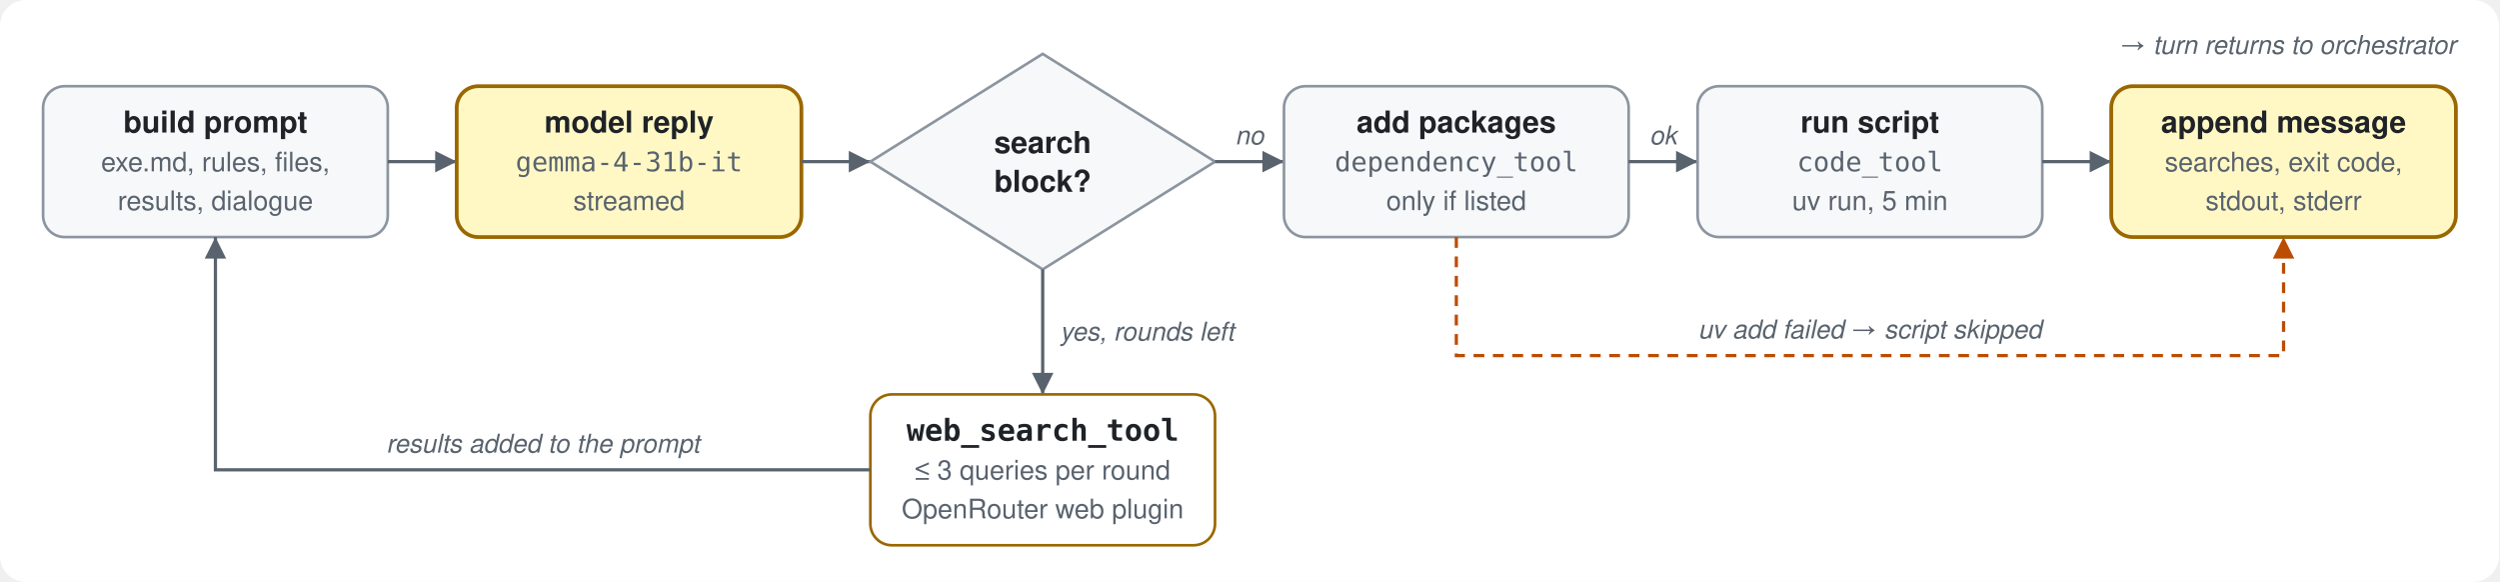
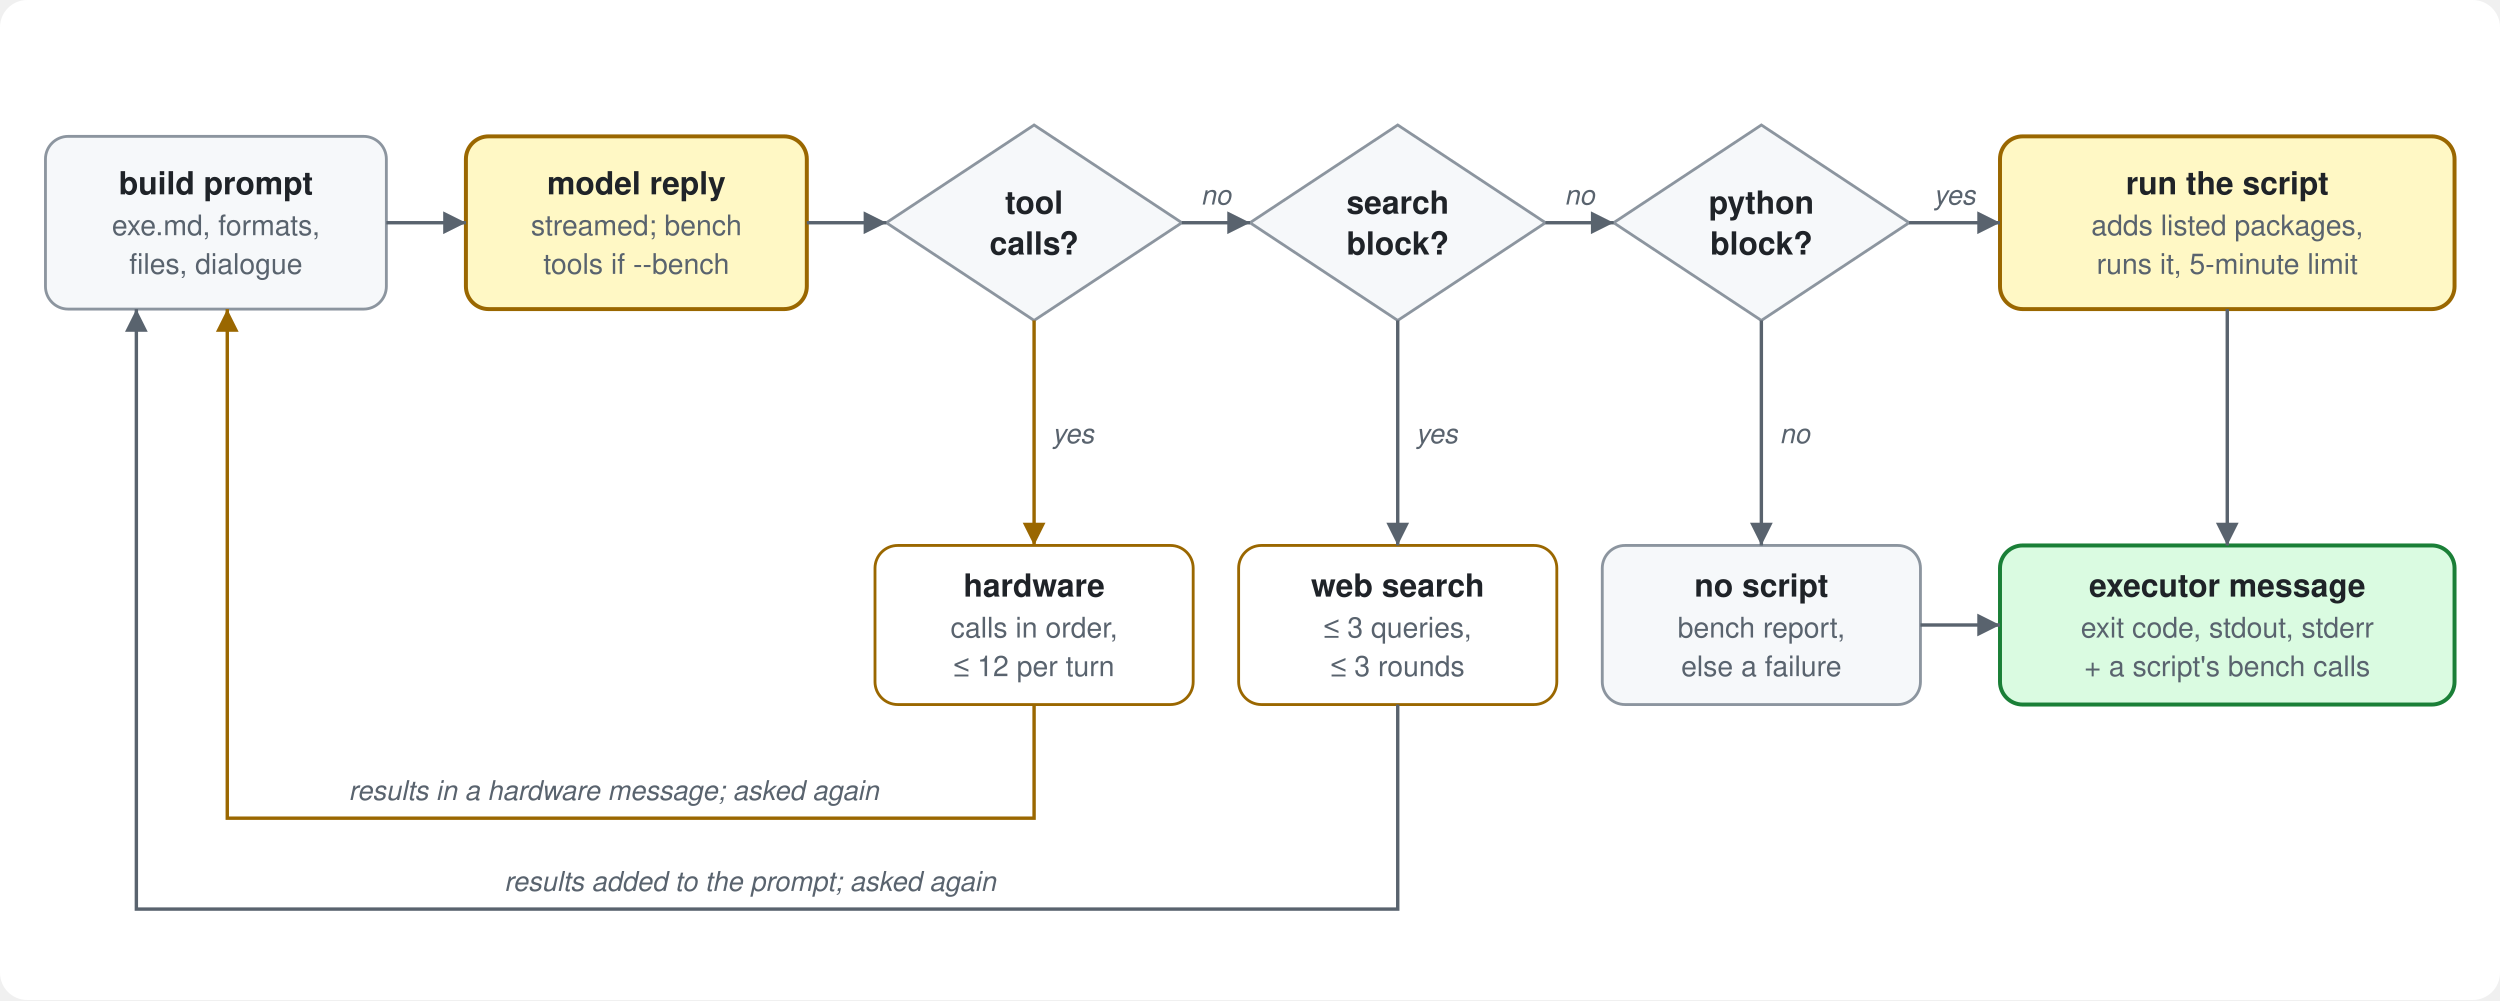
- <svg xmlns="http://www.w3.org/2000/svg" viewBox="0 75 1160 270" width="1160" height="270" role="img" aria-label="One executor turn: the prompt is built, the model replies; a search block triggers web_search_tool and the results go back into the prompt, up to 3 rounds; then listed packages are added with uv add, the script is run with uv run, and the result is appended as the executor's message.">
+ <svg xmlns="http://www.w3.org/2000/svg" viewBox="0 0 1100 440" width="1100" height="440" role="img" aria-label="One executor turn: the prompt is built and the model replies. Tool calls go to the hardware node and back; a search block runs a web search and the executor is asked again; a python block is run as a script after any packages are added; without code the reply is a bench report or a failure.">
  <style>
  .bg { fill: #ffffff; }
  .frame { fill: none; stroke: #8c959f; stroke-width: 1.25; stroke-dasharray: 6 4; }
  .box { fill: #f6f8fa; stroke: #8c959f; stroke-width: 1.25; }
  .hub { fill: #ddf4ff; stroke: #0969da; stroke-width: 1.75; }
  .exe { fill: #fff8c5; stroke: #9a6700; stroke-width: 1.75; }
  .tool { fill: #ffffff; stroke: #9a6700; stroke-width: 1.25; }
  .ok { fill: #dafbe1; stroke: #1a7f37; stroke-width: 1.75; }
  .warn { fill: #fff1e5; stroke: #bc4c00; stroke-width: 1.5; }
  .file { fill: #ffffff; stroke: #8c959f; stroke-width: 1.25; }
  text { font-family: -apple-system, BlinkMacSystemFont, "Segoe UI", Helvetica, Arial, sans-serif; }
  .t { fill: #1f2328; font-size: 14px; font-weight: 600; }
  .s { fill: #59636e; font-size: 12.5px; }
  .lb { fill: #59636e; font-size: 12px; font-style: italic; }
  .hd { fill: #59636e; font-size: 12px; font-weight: 600; letter-spacing: 0.04em; }
  .m { font-family: ui-monospace, SFMono-Regular, Menlo, Consolas, monospace; }
  .ln { fill: none; stroke: #59636e; stroke-width: 1.5; }
  .ln-ok { fill: none; stroke: #1a7f37; stroke-width: 1.75; }
  .ln-warn { fill: none; stroke: #bc4c00; stroke-width: 1.5; }
+   .ln-exe { fill: none; stroke: #9a6700; stroke-width: 1.5; }
  .dash { stroke-dasharray: 5 4; }
-   .ah { fill: #59636e; } .ah-ok { fill: #1a7f37; } .ah-warn { fill: #bc4c00; }
+   .ah { fill: #59636e; } .ah-ok { fill: #1a7f37; } .ah-warn { fill: #bc4c00; } .ah-exe { fill: #9a6700; }
+   .grid { stroke: #d1d9e0; stroke-width: 1; }
+   .axis { stroke: #8c959f; stroke-width: 1; }
+   .s1 { fill: none; stroke: #0969da; stroke-width: 2; stroke-linejoin: round; }
+   .s2 { fill: none; stroke: #bc4c00; stroke-width: 2; stroke-linejoin: round; }
+   .k1 { fill: #0969da; } .k2 { fill: #bc4c00; }
+   .dot-old { fill: #ffffff; stroke: #59636e; stroke-width: 2; }
+   .dot-new { fill: #59636e; stroke: #ffffff; stroke-width: 2; }
+   .led { fill: #fff8c5; stroke: #9a6700; stroke-width: 1.5; }
+   .wire { fill: none; stroke: #1f2328; stroke-width: 2; }
+   .pin { fill: #1f2328; }
  @media (prefers-color-scheme: dark) {
    .bg { fill: #0d1117; }
    .frame { stroke: #656c76; }
    .box { fill: #151b23; stroke: #656c76; }
    .hub { fill: #0c2d6b; stroke: #4493f8; }
    .exe { fill: #3a2d05; stroke: #d29922; }
    .tool { fill: #0d1117; stroke: #d29922; }
    .ok { fill: #04260f; stroke: #3fb950; }
    .warn { fill: #3d1d08; stroke: #f0883e; }
    .file { fill: #0d1117; stroke: #656c76; }
    .t { fill: #e6edf3; }
    .s, .lb, .hd { fill: #9198a1; }
-     .ln { stroke: #9198a1; } .ln-ok { stroke: #3fb950; } .ln-warn { stroke: #f0883e; }
-     .ah { fill: #9198a1; } .ah-ok { fill: #3fb950; } .ah-warn { fill: #f0883e; }
+     .ln { stroke: #9198a1; } .ln-ok { stroke: #3fb950; } .ln-warn { stroke: #f0883e; } .ln-exe { stroke: #d29922; }
+     .ah { fill: #9198a1; } .ah-ok { fill: #3fb950; } .ah-warn { fill: #f0883e; } .ah-exe { fill: #d29922; }
+     .grid { stroke: #262c36; }
+     .axis { stroke: #656c76; }
+     .s1 { stroke: #4493f8; } .s2 { stroke: #db6d28; }
+     .k1 { fill: #4493f8; } .k2 { fill: #db6d28; }
+     .dot-old { fill: #0d1117; stroke: #9198a1; }
+     .dot-new { fill: #9198a1; stroke: #0d1117; }
+     .led { fill: #3a2d05; stroke: #d29922; }
+     .wire { stroke: #e6edf3; }
+     .pin { fill: #e6edf3; }
  }
</style>
  <defs>
-     <marker id="ah" viewBox="0 0 10 10" refX="10" refY="5" markerWidth="10" markerHeight="10" markerUnits="userSpaceOnUse" orient="auto">
+     <marker id="ah" viewBox="0 0 10 10" refX="10" refY="5" markerWidth="10" markerHeight="10" markerUnits="userSpaceOnUse" orient="auto-start-reverse">
      <path class="ah" d="M0,0 L10,5 L0,10 z" />
    </marker>
-     <marker id="ah-ok" viewBox="0 0 10 10" refX="10" refY="5" markerWidth="11" markerHeight="11" markerUnits="userSpaceOnUse" orient="auto">
+     <marker id="ah-ok" viewBox="0 0 10 10" refX="10" refY="5" markerWidth="10" markerHeight="10" markerUnits="userSpaceOnUse" orient="auto-start-reverse">
      <path class="ah-ok" d="M0,0 L10,5 L0,10 z" />
    </marker>
-     <marker id="ah-warn" viewBox="0 0 10 10" refX="10" refY="5" markerWidth="10" markerHeight="10" markerUnits="userSpaceOnUse" orient="auto">
+     <marker id="ah-warn" viewBox="0 0 10 10" refX="10" refY="5" markerWidth="10" markerHeight="10" markerUnits="userSpaceOnUse" orient="auto-start-reverse">
      <path class="ah-warn" d="M0,0 L10,5 L0,10 z" />
    </marker>
+     <marker id="ah-exe" viewBox="0 0 10 10" refX="10" refY="5" markerWidth="10" markerHeight="10" markerUnits="userSpaceOnUse" orient="auto-start-reverse">
+       <path class="ah-exe" d="M0,0 L10,5 L0,10 z" />
+     </marker>
  </defs>
-   <rect class="bg" x="0" y="75" width="1160" height="270" rx="12" />
-   <rect class="box" x="20" y="115" width="160" height="70" rx="10" />
-   <text class="t" x="100.0" y="136.5" text-anchor="middle">build prompt</text>
-   <text class="s" x="100.0" y="154.5" text-anchor="middle">exe.md, rules, files,</text>
-   <text class="s" x="100.0" y="172.5" text-anchor="middle">results, dialogue</text>
-   <path class="ln" d="M180,150 L212,150" marker-end="url(#ah)" />
-   <rect class="exe" x="212" y="115" width="160" height="70" rx="10" />
-   <text class="t" x="292.0" y="136.5" text-anchor="middle">model reply</text>
-   <text class="s m" x="292.0" y="154.5" text-anchor="middle">gemma-4-31b-it</text>
-   <text class="s" x="292.0" y="172.5" text-anchor="middle">streamed</text>
-   <path class="ln" d="M372,150 L404,150" marker-end="url(#ah)" />
-   <polygon class="box" points="404,150 484,100 564,150 484,200" />
-   <text class="t" x="484" y="146" text-anchor="middle">search</text>
-   <text class="t" x="484" y="164" text-anchor="middle">block?</text>
-   <path class="ln" d="M564,150 L596,150" marker-end="url(#ah)" />
-   <text class="lb" x="580" y="142" text-anchor="middle">no</text>
-   <rect class="box" x="596" y="115" width="160" height="70" rx="10" />
-   <text class="t" x="676.0" y="136.5" text-anchor="middle">add packages</text>
-   <text class="s m" x="676.0" y="154.5" text-anchor="middle">dependency_tool</text>
-   <text class="s" x="676.0" y="172.5" text-anchor="middle">only if listed</text>
-   <path class="ln" d="M756,150 L788,150" marker-end="url(#ah)" />
-   <text class="lb" x="772" y="142" text-anchor="middle">ok</text>
-   <rect class="box" x="788" y="115" width="160" height="70" rx="10" />
-   <text class="t" x="868.0" y="136.5" text-anchor="middle">run script</text>
-   <text class="s m" x="868.0" y="154.5" text-anchor="middle">code_tool</text>
-   <text class="s" x="868.0" y="172.5" text-anchor="middle">uv run, 5 min</text>
-   <path class="ln" d="M948,150 L980,150" marker-end="url(#ah)" />
-   <rect class="exe" x="980" y="115" width="160" height="70" rx="10" />
-   <text class="t" x="1060.0" y="136.5" text-anchor="middle">append message</text>
-   <text class="s" x="1060.0" y="154.5" text-anchor="middle">searches, exit code,</text>
-   <text class="s" x="1060.0" y="172.5" text-anchor="middle">stdout, stderr</text>
-   <text class="lb" x="1140" y="100" text-anchor="end">→ turn returns to orchestrator</text>
-   <path class="ln" d="M484,200 L484,258" marker-end="url(#ah)" />
-   <text class="lb" x="492" y="233" text-anchor="start">yes, rounds left</text>
-   <rect class="tool" x="404" y="258" width="160" height="70" rx="10" />
-   <text class="t m" x="484.0" y="279.5" text-anchor="middle">web_search_tool</text>
-   <text class="s" x="484.0" y="297.5" text-anchor="middle">≤ 3 queries per round</text>
-   <text class="s" x="484.0" y="315.5" text-anchor="middle">OpenRouter web plugin</text>
-   <path class="ln" d="M404,293 L100,293 L100,185" marker-end="url(#ah)" />
-   <text class="lb" x="252" y="285" text-anchor="middle">results added to the prompt</text>
-   <path class="ln-warn dash" d="M676,185 L676,240 L1060,240 L1060,185" marker-end="url(#ah-warn)" />
-   <text class="lb" x="868" y="232" text-anchor="middle">uv add failed → script skipped</text>
+   <rect class="bg" x="0" y="0" width="1100" height="440" rx="12" />
+   <rect class="box" x="20" y="60" width="150" height="76" rx="10" />
+   <text class="t" x="95.0" y="85.5" text-anchor="middle">build prompt</text>
+   <text class="s" x="95.0" y="103.5" text-anchor="middle">exe.md, formats,</text>
+   <text class="s" x="95.0" y="120.5" text-anchor="middle">files, dialogue</text>
+   <rect class="exe" x="205" y="60" width="150" height="76" rx="10" />
+   <text class="t" x="280.0" y="85.5" text-anchor="middle">model reply</text>
+   <text class="s" x="280.0" y="103.5" text-anchor="middle">streamed; bench</text>
+   <text class="s" x="280.0" y="120.5" text-anchor="middle">tools if --bench</text>
+   <path class="ln" d="M170,98 L205,98" marker-end="url(#ah)" />
+   <polygon class="box" points="390.0,98 455,55.0 520.0,98 455,141.0" />
+   <text class="t" x="455" y="94" text-anchor="middle">tool</text>
+   <text class="t" x="455" y="112" text-anchor="middle">calls?</text>
+   <polygon class="box" points="550.0,98 615,55.0 680.0,98 615,141.0" />
+   <text class="t" x="615" y="94" text-anchor="middle">search</text>
+   <text class="t" x="615" y="112" text-anchor="middle">block?</text>
+   <polygon class="box" points="710.0,98 775,55.0 840.0,98 775,141.0" />
+   <text class="t" x="775" y="94" text-anchor="middle">python</text>
+   <text class="t" x="775" y="112" text-anchor="middle">block?</text>
+   <path class="ln" d="M355,98 L390,98" marker-end="url(#ah)" />
+   <path class="ln" d="M520,98 L550,98" marker-end="url(#ah)" />
+   <text class="lb" x="535" y="90" text-anchor="middle">no</text>
+   <path class="ln" d="M680,98 L710,98" marker-end="url(#ah)" />
+   <text class="lb" x="695" y="90" text-anchor="middle">no</text>
+   <rect class="exe" x="880" y="60" width="200" height="76" rx="10" />
+   <text class="t" x="980.0" y="85.5" text-anchor="middle">run the script</text>
+   <text class="s" x="980.0" y="103.5" text-anchor="middle">adds listed packages,</text>
+   <text class="s" x="980.0" y="120.5" text-anchor="middle">runs it, 5-minute limit</text>
+   <path class="ln" d="M840,98 L880,98" marker-end="url(#ah)" />
+   <text class="lb" x="860" y="90" text-anchor="middle">yes</text>
+   <rect class="tool" x="385" y="240" width="140" height="70" rx="10" />
+   <text class="t" x="455.0" y="262.5" text-anchor="middle">hardware</text>
+   <text class="s" x="455.0" y="280.5" text-anchor="middle">calls in order,</text>
+   <text class="s" x="455.0" y="297.5" text-anchor="middle">≤ 12 per turn</text>
+   <rect class="tool" x="545" y="240" width="140" height="70" rx="10" />
+   <text class="t" x="615.0" y="262.5" text-anchor="middle">web search</text>
+   <text class="s" x="615.0" y="280.5" text-anchor="middle">≤ 3 queries,</text>
+   <text class="s" x="615.0" y="297.5" text-anchor="middle">≤ 3 rounds</text>
+   <rect class="box" x="705" y="240" width="140" height="70" rx="10" />
+   <text class="t" x="775.0" y="262.5" text-anchor="middle">no script</text>
+   <text class="s" x="775.0" y="280.5" text-anchor="middle">bench report,</text>
+   <text class="s" x="775.0" y="297.5" text-anchor="middle">else a failure</text>
+   <rect class="ok" x="880" y="240" width="200" height="70" rx="10" />
+   <text class="t" x="980.0" y="262.5" text-anchor="middle">executor message</text>
+   <text class="s" x="980.0" y="280.5" text-anchor="middle">exit code, stdout, stderr</text>
+   <text class="s" x="980.0" y="297.5" text-anchor="middle">+ a script's bench calls</text>
+   <path class="ln-exe" d="M455,141 L455,240" marker-end="url(#ah-exe)" />
+   <text class="lb" x="463" y="195" text-anchor="start">yes</text>
+   <path class="ln" d="M615,141 L615,240" marker-end="url(#ah)" />
+   <text class="lb" x="623" y="195" text-anchor="start">yes</text>
+   <path class="ln" d="M775,141 L775,240" marker-end="url(#ah)" />
+   <text class="lb" x="783" y="195" text-anchor="start">no</text>
+   <path class="ln" d="M980,136 L980,240" marker-end="url(#ah)" />
+   <path class="ln" d="M845,275 L880,275" marker-end="url(#ah)" />
+   <path class="ln-exe" d="M455,310 L455,360 L100,360 L100,136" marker-end="url(#ah-exe)" />
+   <text class="lb" x="270" y="352" text-anchor="middle">results in a hardware message; asked again</text>
+   <path class="ln" d="M615,310 L615,400 L60,400 L60,136" marker-end="url(#ah)" />
+   <text class="lb" x="330" y="392" text-anchor="middle">results added to the prompt; asked again</text>
</svg>
